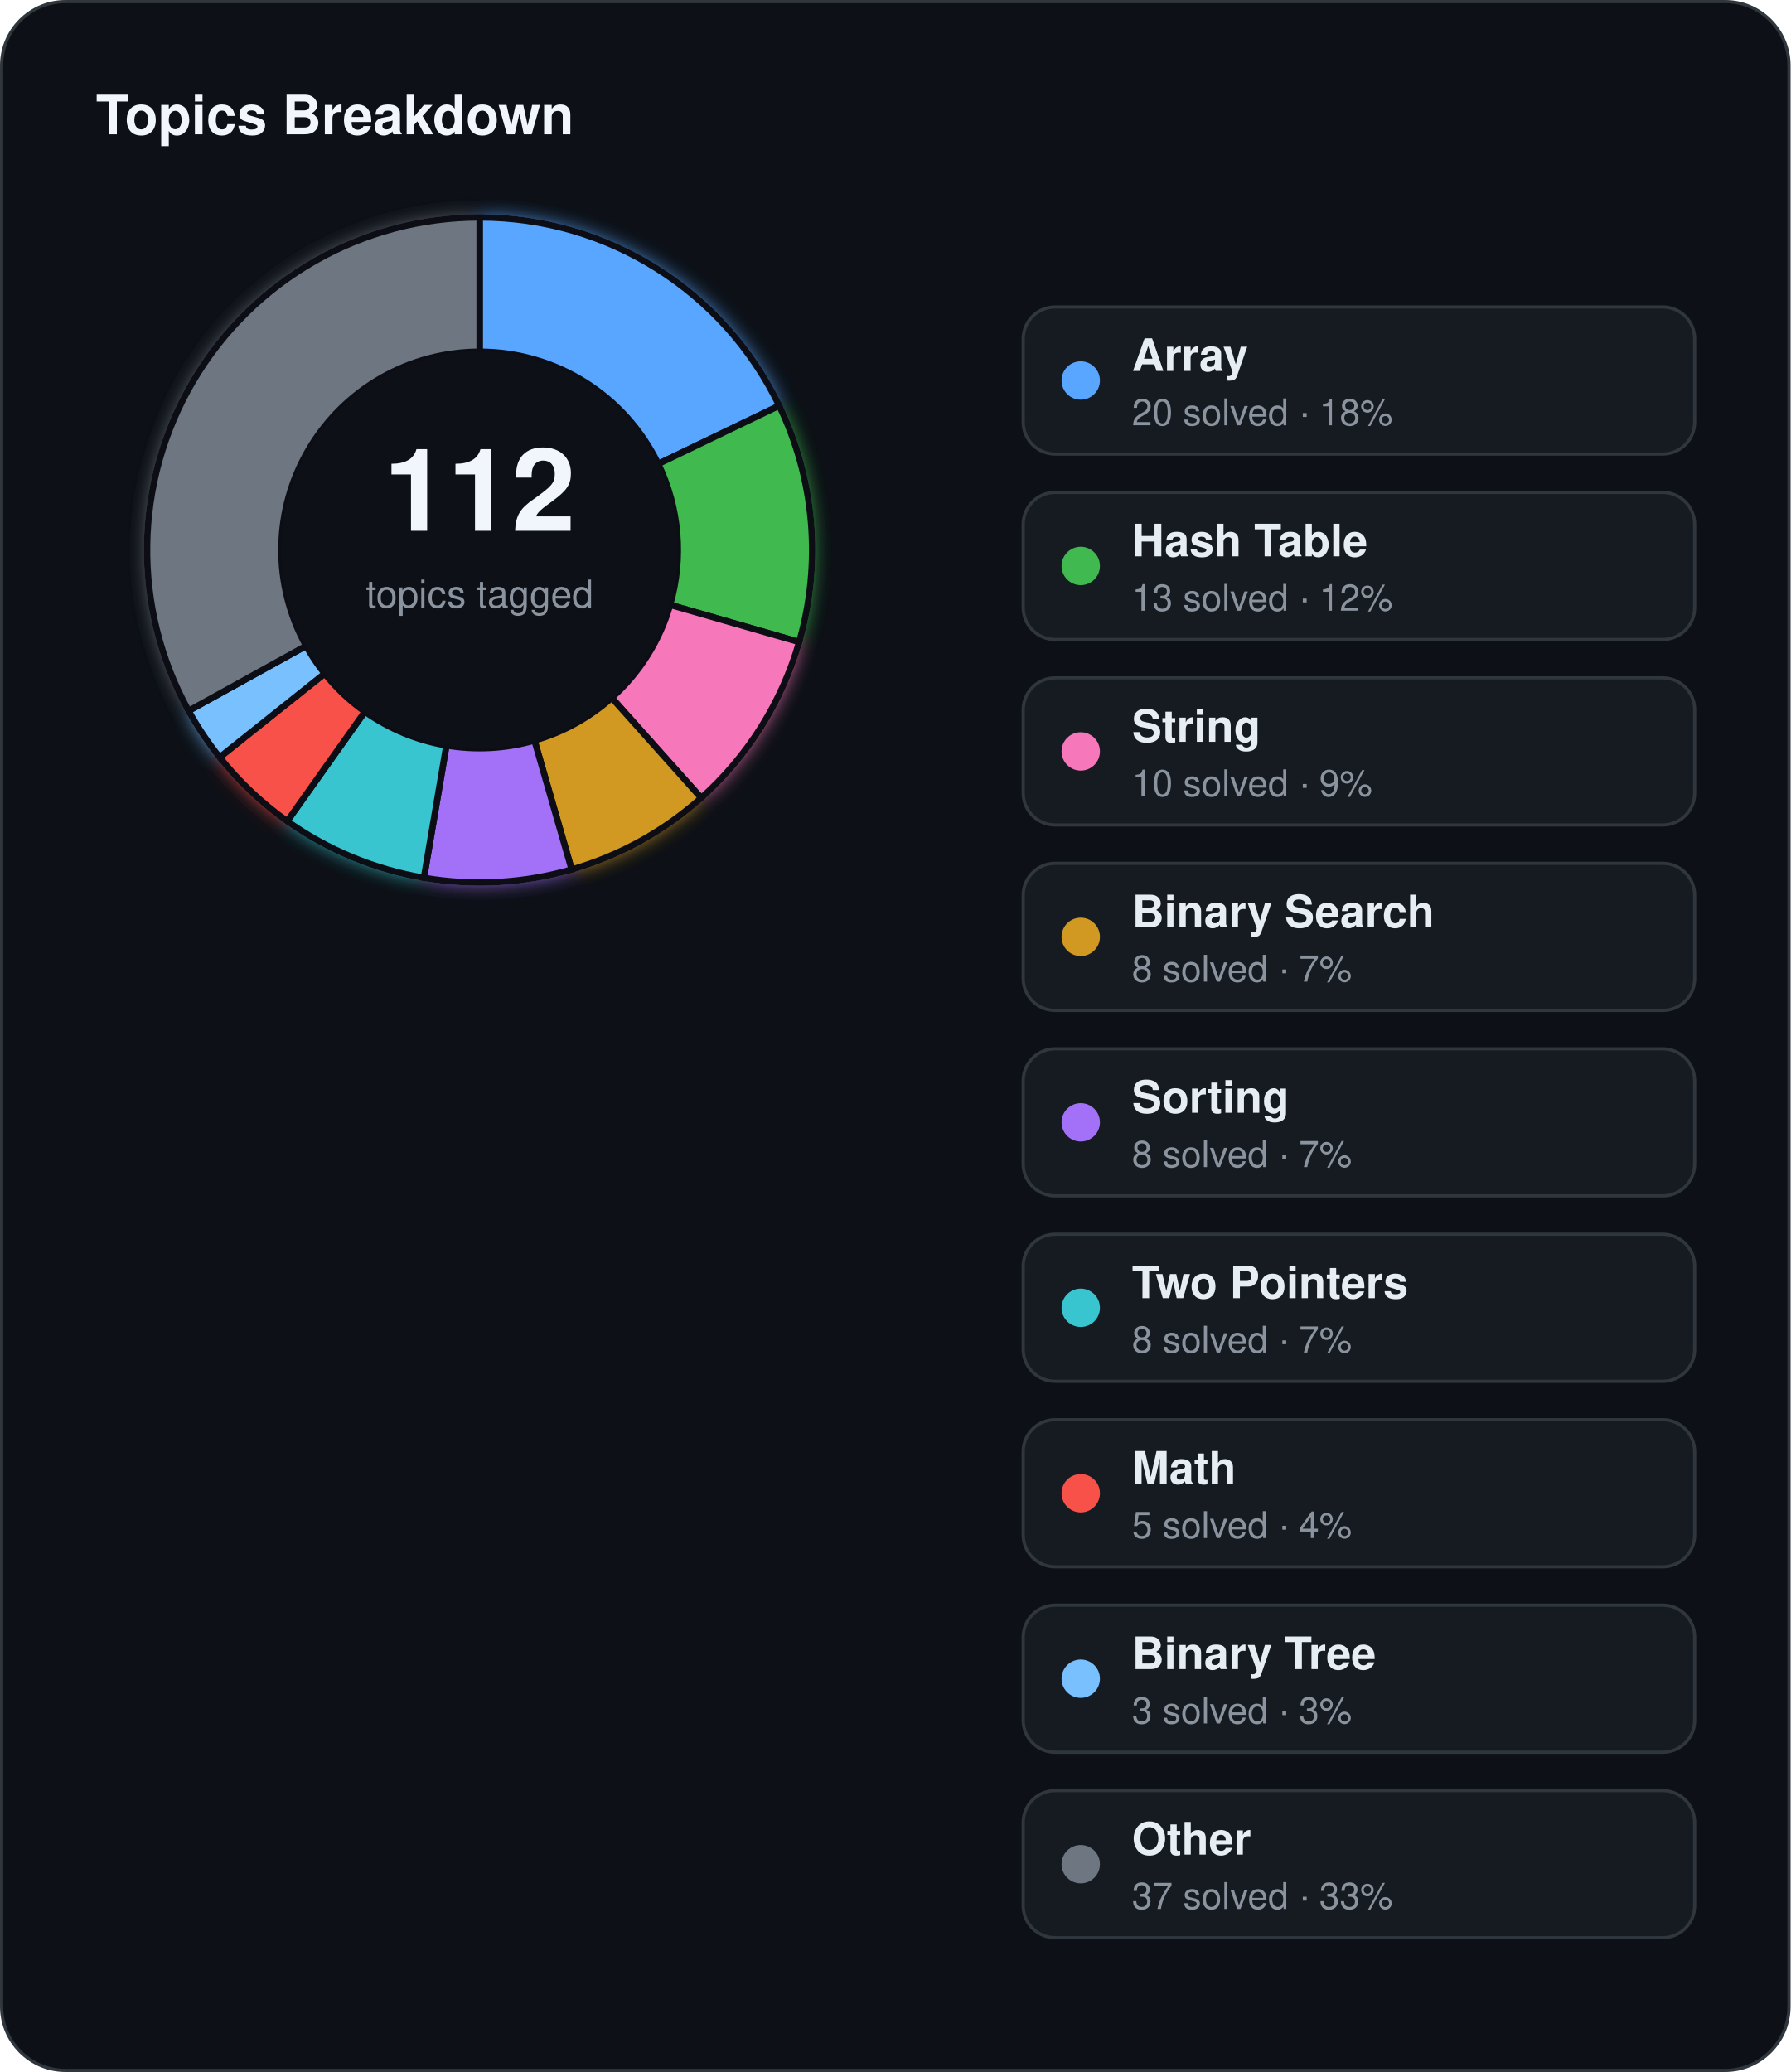
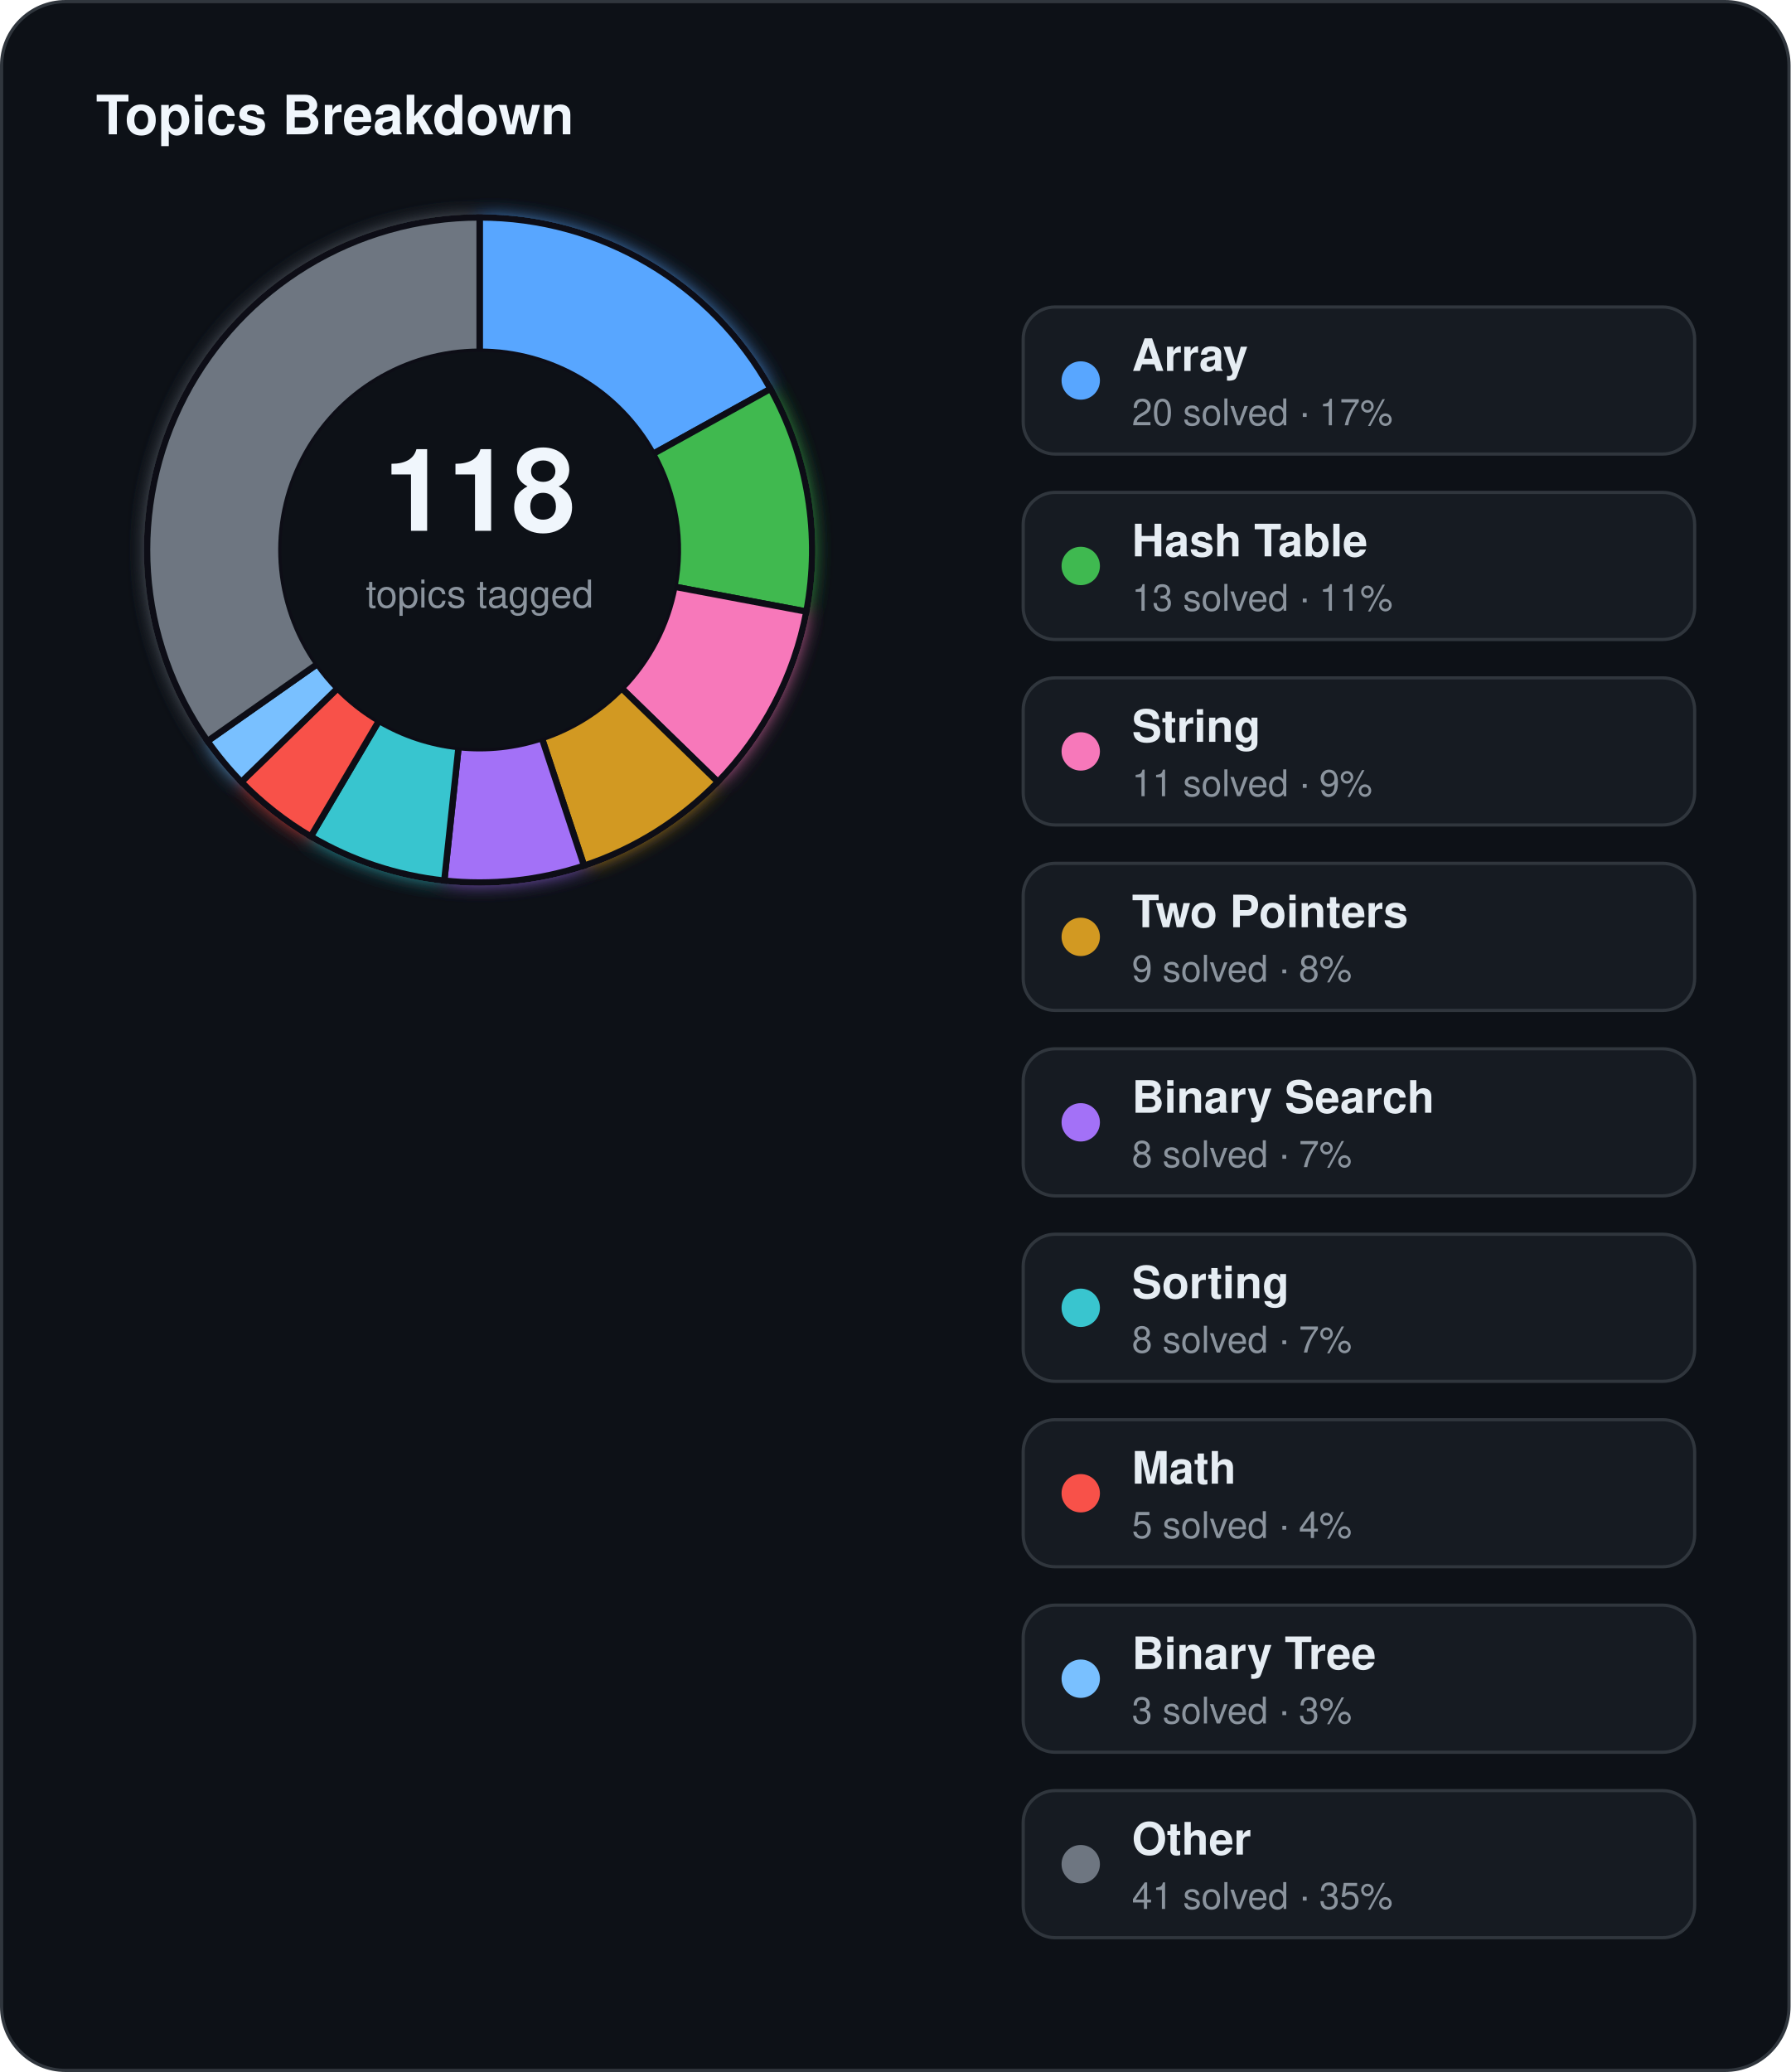
<svg xmlns="http://www.w3.org/2000/svg" width="560" height="648" viewBox="0 0 560 648">
  <defs>
    <filter id="topics-glow" x="-60%" y="-60%" width="220%" height="220%">
      <feGaussianBlur stdDeviation="3" result="blur" />
      <feMerge>
        <feMergeNode in="blur" />
        <feMergeNode in="SourceGraphic" />
      </feMerge>
    </filter>
  </defs>
  <rect x="0.5" y="0.5" width="559" height="647" rx="20" fill="#0d1117" stroke="#30363d" stroke-width="1" />
  <text x="30" y="42" fill="#f0f6fc" font-family="Segoe UI, Helvetica, Arial, sans-serif" font-size="17" font-weight="700">Topics Breakdown</text>
  <g filter="url(#topics-glow)">
-     <path d="M 150.00,68.00 A 104,104 0 0 1 243.70,126.88 L 205.86,145.10 A 62,62 0 0 0 150.00,110.00 Z" fill="#58a6ff" stroke="#0d1117" stroke-width="2" />
-     <path d="M 243.70,126.88 A 104,104 0 0 1 249.94,200.79 L 209.58,189.16 A 62,62 0 0 0 205.86,145.10 Z" fill="#3fb950" stroke="#0d1117" stroke-width="2" />
-     <path d="M 249.94,200.79 A 104,104 0 0 1 219.30,249.55 L 191.31,218.23 A 62,62 0 0 0 209.58,189.16 Z" fill="#f778ba" stroke="#0d1117" stroke-width="2" />
-     <path d="M 219.30,249.55 A 104,104 0 0 1 178.79,271.94 L 167.16,231.58 A 62,62 0 0 0 191.31,218.23 Z" fill="#d29922" stroke="#0d1117" stroke-width="2" />
-     <path d="M 178.79,271.94 A 104,104 0 0 1 132.58,274.53 L 139.61,233.12 A 62,62 0 0 0 167.16,231.58 Z" fill="#a371f7" stroke="#0d1117" stroke-width="2" />
-     <path d="M 132.58,274.53 A 104,104 0 0 1 89.82,256.82 L 114.12,222.56 A 62,62 0 0 0 139.61,233.12 Z" fill="#39c5cf" stroke="#0d1117" stroke-width="2" />
-     <path d="M 89.82,256.82 A 104,104 0 0 1 68.69,236.84 L 101.53,210.66 A 62,62 0 0 0 114.12,222.56 Z" fill="#f85149" stroke="#0d1117" stroke-width="2" />
-     <path d="M 68.69,236.84 A 104,104 0 0 1 58.98,222.31 L 95.74,201.99 A 62,62 0 0 0 101.53,210.66 Z" fill="#79c0ff" stroke="#0d1117" stroke-width="2" />
-     <path d="M 58.98,222.31 A 104,104 0 0 1 150.00,68.00 L 150.00,110.00 A 62,62 0 0 0 95.74,201.99 Z" fill="#6e7681" stroke="#0d1117" stroke-width="2" />
+     <path d="M 150.00,68.00 A 104,104 0 0 1 240.98,121.61 L 204.24,141.96 A 62,62 0 0 0 150.00,110.00 Z" fill="#58a6ff" stroke="#0d1117" stroke-width="2" />
+     <path d="M 240.98,121.61 A 104,104 0 0 1 252.20,191.27 L 210.93,183.49 A 62,62 0 0 0 204.24,141.96 Z" fill="#3fb950" stroke="#0d1117" stroke-width="2" />
+     <path d="M 252.20,191.27 A 104,104 0 0 1 224.51,244.55 L 194.42,215.25 A 62,62 0 0 0 210.93,183.49 Z" fill="#f778ba" stroke="#0d1117" stroke-width="2" />
+     <path d="M 224.51,244.55 A 104,104 0 0 1 182.66,270.74 L 169.47,230.86 A 62,62 0 0 0 194.42,215.25 Z" fill="#d29922" stroke="#0d1117" stroke-width="2" />
+     <path d="M 182.66,270.74 A 104,104 0 0 1 138.95,275.41 L 143.41,233.65 A 62,62 0 0 0 169.47,230.86 Z" fill="#a371f7" stroke="#0d1117" stroke-width="2" />
+     <path d="M 138.95,275.41 A 104,104 0 0 1 97.20,261.60 L 118.52,225.42 A 62,62 0 0 0 143.41,233.65 Z" fill="#39c5cf" stroke="#0d1117" stroke-width="2" />
+     <path d="M 97.20,261.60 A 104,104 0 0 1 75.49,244.55 L 105.58,215.25 A 62,62 0 0 0 118.52,225.42 Z" fill="#f85149" stroke="#0d1117" stroke-width="2" />
+     <path d="M 75.49,244.55 A 104,104 0 0 1 64.90,231.78 L 99.27,207.64 A 62,62 0 0 0 105.58,215.25 Z" fill="#79c0ff" stroke="#0d1117" stroke-width="2" />
+     <path d="M 64.90,231.78 A 104,104 0 0 1 150.00,68.00 L 150.00,110.00 A 62,62 0 0 0 99.27,207.64 Z" fill="#6e7681" stroke="#0d1117" stroke-width="2" />
  </g>
  <circle cx="150" cy="172" r="62" fill="#0d1117" />
-   <text x="150" y="166" text-anchor="middle" fill="#f0f6fc" font-family="Segoe UI, Helvetica, Arial, sans-serif" font-size="36" font-weight="700">112</text>
+   <text x="150" y="166" text-anchor="middle" fill="#f0f6fc" font-family="Segoe UI, Helvetica, Arial, sans-serif" font-size="36" font-weight="700">118</text>
  <text x="150" y="190" text-anchor="middle" fill="#8b949e" font-family="Segoe UI, Helvetica, Arial, sans-serif" font-size="12">topics tagged</text>
  <rect x="320" y="96" width="210" height="46" rx="10" fill="#161b22" stroke="#30363d" stroke-width="1" />
  <circle cx="338" cy="119" r="6" fill="#58a6ff" />
  <text x="354" y="116" fill="#e6edf3" font-family="Segoe UI, Helvetica, Arial, sans-serif" font-size="14" font-weight="600">Array</text>
-   <text x="354" y="133" fill="#8b949e" font-family="Segoe UI, Helvetica, Arial, sans-serif" font-size="11.5">20 solved · 18%</text>
+   <text x="354" y="133" fill="#8b949e" font-family="Segoe UI, Helvetica, Arial, sans-serif" font-size="11.5">20 solved · 17%</text>
  <rect x="320" y="154" width="210" height="46" rx="10" fill="#161b22" stroke="#30363d" stroke-width="1" />
  <circle cx="338" cy="177" r="6" fill="#3fb950" />
  <text x="354" y="174" fill="#e6edf3" font-family="Segoe UI, Helvetica, Arial, sans-serif" font-size="14" font-weight="600">Hash Table</text>
-   <text x="354" y="191" fill="#8b949e" font-family="Segoe UI, Helvetica, Arial, sans-serif" font-size="11.5">13 solved · 12%</text>
+   <text x="354" y="191" fill="#8b949e" font-family="Segoe UI, Helvetica, Arial, sans-serif" font-size="11.5">13 solved · 11%</text>
  <rect x="320" y="212" width="210" height="46" rx="10" fill="#161b22" stroke="#30363d" stroke-width="1" />
  <circle cx="338" cy="235" r="6" fill="#f778ba" />
  <text x="354" y="232" fill="#e6edf3" font-family="Segoe UI, Helvetica, Arial, sans-serif" font-size="14" font-weight="600">String</text>
-   <text x="354" y="249" fill="#8b949e" font-family="Segoe UI, Helvetica, Arial, sans-serif" font-size="11.5">10 solved · 9%</text>
+   <text x="354" y="249" fill="#8b949e" font-family="Segoe UI, Helvetica, Arial, sans-serif" font-size="11.5">11 solved · 9%</text>
  <rect x="320" y="270" width="210" height="46" rx="10" fill="#161b22" stroke="#30363d" stroke-width="1" />
  <circle cx="338" cy="293" r="6" fill="#d29922" />
-   <text x="354" y="290" fill="#e6edf3" font-family="Segoe UI, Helvetica, Arial, sans-serif" font-size="14" font-weight="600">Binary Search</text>
-   <text x="354" y="307" fill="#8b949e" font-family="Segoe UI, Helvetica, Arial, sans-serif" font-size="11.5">8 solved · 7%</text>
+   <text x="354" y="290" fill="#e6edf3" font-family="Segoe UI, Helvetica, Arial, sans-serif" font-size="14" font-weight="600">Two Pointers</text>
+   <text x="354" y="307" fill="#8b949e" font-family="Segoe UI, Helvetica, Arial, sans-serif" font-size="11.5">9 solved · 8%</text>
  <rect x="320" y="328" width="210" height="46" rx="10" fill="#161b22" stroke="#30363d" stroke-width="1" />
  <circle cx="338" cy="351" r="6" fill="#a371f7" />
-   <text x="354" y="348" fill="#e6edf3" font-family="Segoe UI, Helvetica, Arial, sans-serif" font-size="14" font-weight="600">Sorting</text>
+   <text x="354" y="348" fill="#e6edf3" font-family="Segoe UI, Helvetica, Arial, sans-serif" font-size="14" font-weight="600">Binary Search</text>
  <text x="354" y="365" fill="#8b949e" font-family="Segoe UI, Helvetica, Arial, sans-serif" font-size="11.5">8 solved · 7%</text>
  <rect x="320" y="386" width="210" height="46" rx="10" fill="#161b22" stroke="#30363d" stroke-width="1" />
  <circle cx="338" cy="409" r="6" fill="#39c5cf" />
-   <text x="354" y="406" fill="#e6edf3" font-family="Segoe UI, Helvetica, Arial, sans-serif" font-size="14" font-weight="600">Two Pointers</text>
+   <text x="354" y="406" fill="#e6edf3" font-family="Segoe UI, Helvetica, Arial, sans-serif" font-size="14" font-weight="600">Sorting</text>
  <text x="354" y="423" fill="#8b949e" font-family="Segoe UI, Helvetica, Arial, sans-serif" font-size="11.5">8 solved · 7%</text>
  <rect x="320" y="444" width="210" height="46" rx="10" fill="#161b22" stroke="#30363d" stroke-width="1" />
  <circle cx="338" cy="467" r="6" fill="#f85149" />
  <text x="354" y="464" fill="#e6edf3" font-family="Segoe UI, Helvetica, Arial, sans-serif" font-size="14" font-weight="600">Math</text>
  <text x="354" y="481" fill="#8b949e" font-family="Segoe UI, Helvetica, Arial, sans-serif" font-size="11.5">5 solved · 4%</text>
  <rect x="320" y="502" width="210" height="46" rx="10" fill="#161b22" stroke="#30363d" stroke-width="1" />
  <circle cx="338" cy="525" r="6" fill="#79c0ff" />
  <text x="354" y="522" fill="#e6edf3" font-family="Segoe UI, Helvetica, Arial, sans-serif" font-size="14" font-weight="600">Binary Tree</text>
  <text x="354" y="539" fill="#8b949e" font-family="Segoe UI, Helvetica, Arial, sans-serif" font-size="11.5">3 solved · 3%</text>
  <rect x="320" y="560" width="210" height="46" rx="10" fill="#161b22" stroke="#30363d" stroke-width="1" />
  <circle cx="338" cy="583" r="6" fill="#6e7681" />
  <text x="354" y="580" fill="#e6edf3" font-family="Segoe UI, Helvetica, Arial, sans-serif" font-size="14" font-weight="600">Other</text>
-   <text x="354" y="597" fill="#8b949e" font-family="Segoe UI, Helvetica, Arial, sans-serif" font-size="11.5">37 solved · 33%</text>
+   <text x="354" y="597" fill="#8b949e" font-family="Segoe UI, Helvetica, Arial, sans-serif" font-size="11.5">41 solved · 35%</text>
</svg>
